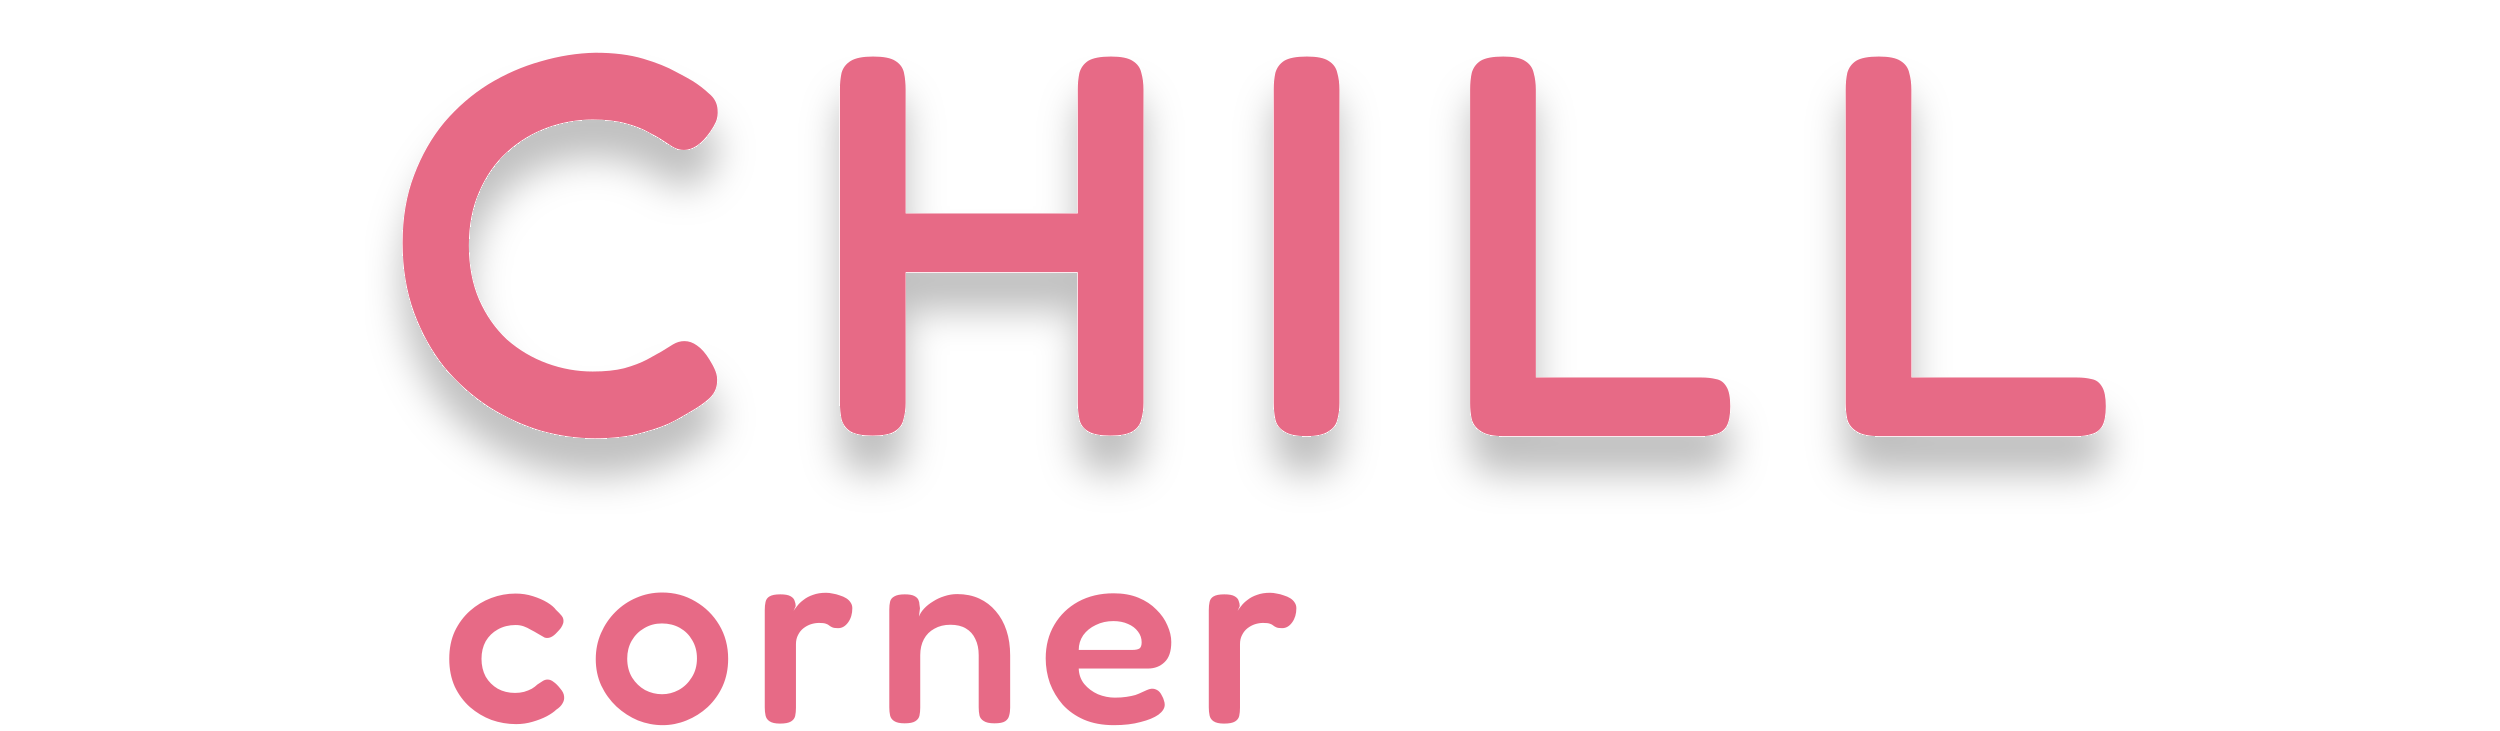
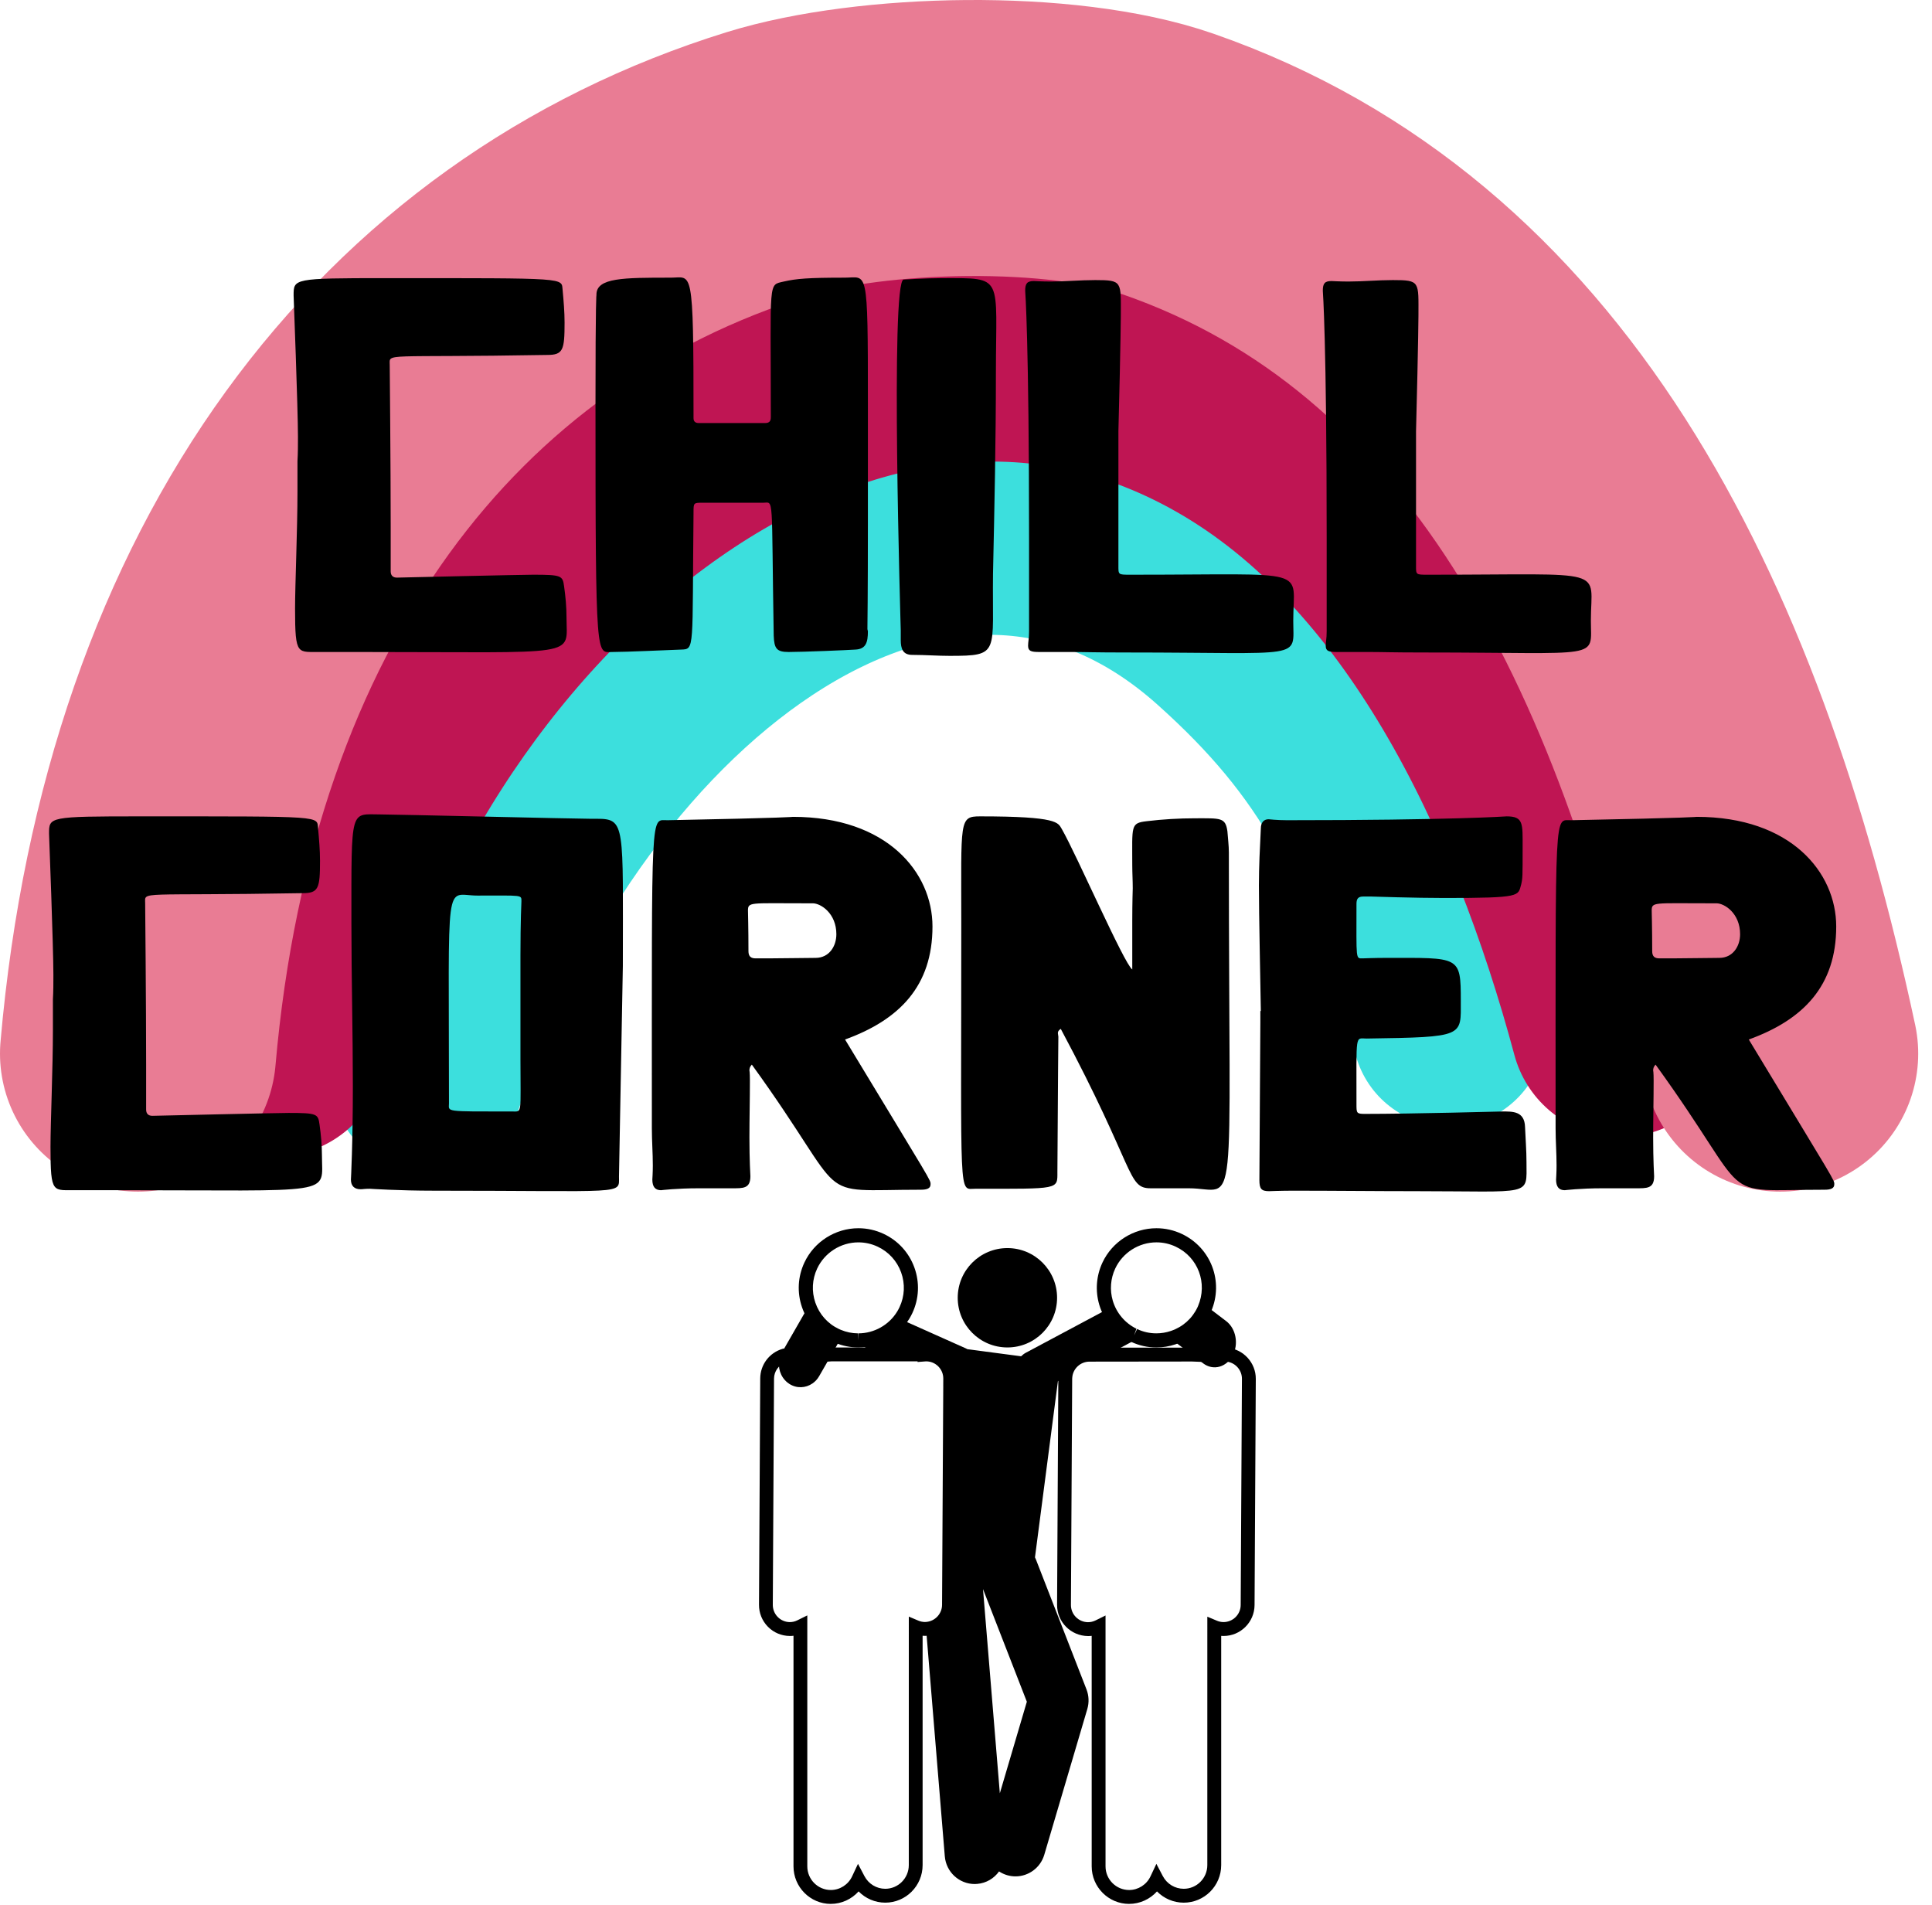
- <svg xmlns="http://www.w3.org/2000/svg" width="267" height="78" viewBox="0 0 267 78" fill="none">
-   <g filter="url(#filter0_d_106_2)">
-     <path d="M63.53 46.812C61.635 46.812 59.721 46.541 57.788 46C55.855 45.42 53.999 44.569 52.22 43.448C50.441 42.288 48.856 40.877 47.464 39.214C46.111 37.513 45.028 35.56 44.216 33.356C43.404 31.113 42.998 28.639 42.998 25.932C42.998 23.264 43.404 20.867 44.216 18.74C45.028 16.575 46.111 14.68 47.464 13.056C48.856 11.432 50.422 10.079 52.162 8.996C53.941 7.913 55.797 7.101 57.73 6.56C59.702 5.98 61.655 5.671 63.588 5.632C65.56 5.632 67.261 5.845 68.692 6.27C70.123 6.695 71.283 7.159 72.172 7.662C73.061 8.126 73.661 8.455 73.97 8.648C74.589 9.035 75.169 9.479 75.71 9.982C76.29 10.446 76.599 11.026 76.638 11.722C76.677 12.186 76.619 12.611 76.464 12.998C76.309 13.346 76.097 13.713 75.826 14.1C75.362 14.757 74.898 15.241 74.434 15.55C73.97 15.859 73.506 16.014 73.042 16.014C72.617 16.014 72.211 15.898 71.824 15.666C71.476 15.434 71.031 15.144 70.49 14.796C70.258 14.641 69.833 14.409 69.214 14.1C68.634 13.752 67.841 13.443 66.836 13.172C65.869 12.901 64.69 12.766 63.298 12.766C61.635 12.766 60.011 13.056 58.426 13.636C56.841 14.216 55.41 15.086 54.134 16.246C52.897 17.367 51.911 18.779 51.176 20.48C50.441 22.143 50.074 24.057 50.074 26.222C50.074 28.387 50.441 30.321 51.176 32.022C51.911 33.685 52.897 35.096 54.134 36.256C55.41 37.377 56.841 38.228 58.426 38.808C60.011 39.388 61.635 39.678 63.298 39.678C64.613 39.678 65.734 39.562 66.662 39.33C67.629 39.059 68.441 38.75 69.098 38.402C69.794 38.015 70.316 37.725 70.664 37.532C71.089 37.261 71.495 37.01 71.882 36.778C72.269 36.546 72.675 36.43 73.1 36.43C73.564 36.43 74.009 36.585 74.434 36.894C74.898 37.203 75.343 37.706 75.768 38.402C76.039 38.827 76.251 39.233 76.406 39.62C76.561 40.007 76.619 40.413 76.58 40.838C76.541 41.534 76.232 42.133 75.652 42.636C75.111 43.1 74.531 43.506 73.912 43.854C73.603 44.047 73.003 44.395 72.114 44.898C71.263 45.362 70.123 45.787 68.692 46.174C67.261 46.599 65.541 46.812 63.53 46.812ZM118.588 46.522C117.505 46.522 116.713 46.367 116.21 46.058C115.707 45.749 115.398 45.323 115.282 44.782C115.166 44.202 115.108 43.603 115.108 42.984V9.518C115.108 8.899 115.166 8.319 115.282 7.778C115.437 7.237 115.746 6.811 116.21 6.502C116.713 6.193 117.525 6.038 118.646 6.038C119.729 6.038 120.502 6.193 120.966 6.502C121.469 6.811 121.778 7.237 121.894 7.778C122.049 8.319 122.126 8.919 122.126 9.576V43.042C122.126 43.661 122.049 44.241 121.894 44.782C121.778 45.323 121.469 45.749 120.966 46.058C120.463 46.367 119.671 46.522 118.588 46.522ZM93.184 46.522C92.101 46.522 91.308 46.367 90.806 46.058C90.342 45.749 90.032 45.323 89.878 44.782C89.762 44.202 89.704 43.603 89.704 42.984V9.518C89.704 8.899 89.762 8.319 89.878 7.778C90.032 7.237 90.361 6.811 90.864 6.502C91.367 6.193 92.159 6.038 93.242 6.038C94.363 6.038 95.156 6.193 95.62 6.502C96.123 6.811 96.432 7.237 96.548 7.778C96.664 8.319 96.722 8.919 96.722 9.576V43.042C96.722 43.661 96.644 44.241 96.49 44.782C96.374 45.323 96.064 45.749 95.562 46.058C95.098 46.367 94.305 46.522 93.184 46.522ZM94.866 29.064V22.8L116.036 22.8L115.978 29.064L94.866 29.064ZM139.515 46.58C138.432 46.58 137.639 46.406 137.137 46.058C136.634 45.749 136.325 45.323 136.209 44.782C136.093 44.241 136.035 43.641 136.035 42.984V9.518C136.035 8.899 136.093 8.319 136.209 7.778C136.363 7.237 136.673 6.811 137.137 6.502C137.639 6.193 138.451 6.038 139.573 6.038C140.655 6.038 141.429 6.193 141.893 6.502C142.395 6.811 142.705 7.237 142.821 7.778C142.975 8.319 143.053 8.919 143.053 9.576V43.042C143.053 43.699 142.975 44.299 142.821 44.84C142.705 45.343 142.395 45.749 141.893 46.058C141.39 46.406 140.597 46.58 139.515 46.58ZM160.605 46.58C159.484 46.58 158.672 46.406 158.169 46.058C157.667 45.749 157.338 45.323 157.183 44.782C157.067 44.241 157.009 43.661 157.009 43.042V9.576C157.009 8.919 157.067 8.319 157.183 7.778C157.338 7.237 157.647 6.811 158.111 6.502C158.614 6.193 159.426 6.038 160.547 6.038C161.63 6.038 162.403 6.193 162.867 6.502C163.37 6.811 163.679 7.237 163.795 7.778C163.95 8.319 164.027 8.919 164.027 9.576V40.316H181.717C182.297 40.316 182.819 40.374 183.283 40.49C183.747 40.567 184.115 40.838 184.385 41.302C184.656 41.727 184.791 42.423 184.791 43.39C184.791 44.357 184.656 45.072 184.385 45.536C184.115 45.961 183.747 46.232 183.283 46.348C182.819 46.503 182.297 46.58 181.717 46.58H160.605ZM200.714 46.58C199.592 46.58 198.78 46.406 198.278 46.058C197.775 45.749 197.446 45.323 197.292 44.782C197.176 44.241 197.118 43.661 197.118 43.042V9.576C197.118 8.919 197.176 8.319 197.292 7.778C197.446 7.237 197.756 6.811 198.22 6.502C198.722 6.193 199.534 6.038 200.656 6.038C201.738 6.038 202.512 6.193 202.976 6.502C203.478 6.811 203.788 7.237 203.904 7.778C204.058 8.319 204.136 8.919 204.136 9.576V40.316H221.826C222.406 40.316 222.928 40.374 223.392 40.49C223.856 40.567 224.223 40.838 224.494 41.302C224.764 41.727 224.9 42.423 224.9 43.39C224.9 44.357 224.764 45.072 224.494 45.536C224.223 45.961 223.856 46.232 223.392 46.348C222.928 46.503 222.406 46.58 221.826 46.58H200.714Z" fill="#E76A86" />
-   </g>
-   <path d="M55.12 77.336C54.224 77.336 53.347 77.187 52.488 76.888C51.648 76.571 50.883 76.113 50.192 75.516C49.52 74.919 48.979 74.191 48.568 73.332C48.176 72.455 47.98 71.465 47.98 70.364C47.98 69.263 48.176 68.283 48.568 67.424C48.979 66.565 49.52 65.837 50.192 65.24C50.864 64.643 51.62 64.185 52.46 63.868C53.3 63.551 54.168 63.392 55.064 63.392C55.717 63.392 56.333 63.485 56.912 63.672C57.509 63.859 58.023 64.083 58.452 64.344C58.881 64.605 59.189 64.867 59.376 65.128C59.619 65.352 59.824 65.567 59.992 65.772C60.16 65.977 60.216 66.229 60.16 66.528C60.104 66.715 60.02 66.892 59.908 67.06C59.796 67.209 59.656 67.368 59.488 67.536C59.04 68.04 58.601 68.227 58.172 68.096C57.929 67.965 57.687 67.825 57.444 67.676C57.201 67.527 56.949 67.387 56.688 67.256C56.445 67.107 56.193 66.985 55.932 66.892C55.671 66.799 55.381 66.752 55.064 66.752C54.355 66.752 53.72 66.911 53.16 67.228C52.619 67.527 52.189 67.947 51.872 68.488C51.573 69.029 51.424 69.655 51.424 70.364C51.424 71.073 51.573 71.708 51.872 72.268C52.189 72.809 52.619 73.239 53.16 73.556C53.701 73.855 54.317 74.004 55.008 74.004C55.344 74.004 55.661 73.967 55.96 73.892C56.277 73.799 56.557 73.687 56.8 73.556C57.043 73.407 57.239 73.257 57.388 73.108C57.593 72.977 57.78 72.856 57.948 72.744C58.116 72.632 58.293 72.576 58.48 72.576C58.704 72.576 58.919 72.66 59.124 72.828C59.348 72.977 59.591 73.22 59.852 73.556C60.095 73.836 60.225 74.107 60.244 74.368C60.281 74.629 60.225 74.881 60.076 75.124C59.945 75.367 59.721 75.591 59.404 75.796C59.18 76.02 58.844 76.253 58.396 76.496C57.967 76.72 57.463 76.916 56.884 77.084C56.324 77.252 55.736 77.336 55.12 77.336ZM70.767 77.448C69.871 77.448 68.994 77.28 68.135 76.944C67.295 76.589 66.53 76.095 65.839 75.46C65.167 74.825 64.626 74.079 64.215 73.22C63.823 72.361 63.627 71.419 63.627 70.392C63.627 69.403 63.814 68.479 64.187 67.62C64.561 66.761 65.074 66.005 65.727 65.352C66.381 64.699 67.127 64.195 67.967 63.84C68.826 63.467 69.741 63.28 70.711 63.28C72.018 63.28 73.203 63.597 74.267 64.232C75.331 64.848 76.181 65.688 76.815 66.752C77.45 67.816 77.767 69.02 77.767 70.364C77.767 71.428 77.571 72.399 77.179 73.276C76.787 74.135 76.255 74.881 75.583 75.516C74.911 76.132 74.155 76.608 73.315 76.944C72.494 77.28 71.645 77.448 70.767 77.448ZM70.711 74.144C71.327 74.144 71.915 73.995 72.475 73.696C73.054 73.379 73.521 72.931 73.875 72.352C74.249 71.773 74.435 71.092 74.435 70.308C74.435 69.58 74.267 68.936 73.931 68.376C73.614 67.816 73.175 67.377 72.615 67.06C72.055 66.743 71.411 66.584 70.683 66.584C69.993 66.584 69.367 66.752 68.807 67.088C68.247 67.405 67.799 67.853 67.463 68.432C67.146 68.992 66.987 69.627 66.987 70.336C66.987 71.12 67.165 71.801 67.519 72.38C67.874 72.94 68.331 73.379 68.891 73.696C69.47 73.995 70.077 74.144 70.711 74.144ZM83.3 77.28C82.796 77.28 82.423 77.196 82.18 77.028C81.956 76.879 81.816 76.673 81.76 76.412C81.704 76.151 81.676 75.861 81.676 75.544V65.156C81.676 64.82 81.704 64.531 81.76 64.288C81.816 64.027 81.956 63.831 82.18 63.7C82.423 63.551 82.805 63.476 83.328 63.476C83.832 63.476 84.196 63.541 84.42 63.672C84.663 63.803 84.812 63.971 84.868 64.176C84.943 64.363 84.98 64.549 84.98 64.736L84.756 65.24C84.849 65.091 84.98 64.913 85.148 64.708C85.316 64.484 85.54 64.269 85.82 64.064C86.1 63.84 86.436 63.663 86.828 63.532C87.22 63.383 87.687 63.308 88.228 63.308C88.452 63.308 88.685 63.336 88.928 63.392C89.189 63.429 89.441 63.495 89.684 63.588C89.945 63.663 90.179 63.765 90.384 63.896C90.589 64.027 90.748 64.185 90.86 64.372C90.972 64.54 91.028 64.736 91.028 64.96C91.028 65.557 90.879 66.061 90.58 66.472C90.281 66.883 89.927 67.088 89.516 67.088C89.236 67.088 89.031 67.06 88.9 67.004C88.769 66.948 88.657 66.883 88.564 66.808C88.489 66.733 88.368 66.668 88.2 66.612C88.051 66.556 87.808 66.528 87.472 66.528C87.192 66.528 86.903 66.575 86.604 66.668C86.324 66.761 86.063 66.901 85.82 67.088C85.577 67.275 85.381 67.517 85.232 67.816C85.083 68.096 85.008 68.423 85.008 68.796V75.6C85.008 75.917 84.98 76.207 84.924 76.468C84.868 76.711 84.719 76.907 84.476 77.056C84.233 77.205 83.841 77.28 83.3 77.28ZM96.601 77.252C96.097 77.252 95.724 77.168 95.481 77C95.257 76.851 95.117 76.655 95.061 76.412C95.005 76.151 94.977 75.861 94.977 75.544V65.072C94.977 64.773 95.005 64.503 95.061 64.26C95.117 64.017 95.266 63.831 95.509 63.7C95.752 63.551 96.125 63.476 96.629 63.476C97.077 63.476 97.413 63.532 97.637 63.644C97.861 63.756 98.01 63.896 98.085 64.064C98.16 64.232 98.197 64.4 98.197 64.568C98.216 64.736 98.234 64.867 98.253 64.96L98.141 65.856C98.253 65.557 98.44 65.268 98.701 64.988C98.963 64.708 99.28 64.456 99.653 64.232C100.026 63.989 100.428 63.803 100.857 63.672C101.305 63.523 101.762 63.448 102.229 63.448C103.106 63.448 103.89 63.607 104.581 63.924C105.272 64.241 105.86 64.689 106.345 65.268C106.849 65.847 107.232 66.537 107.493 67.34C107.754 68.124 107.885 69.011 107.885 70V75.572C107.885 75.889 107.848 76.179 107.773 76.44C107.717 76.683 107.577 76.879 107.353 77.028C107.129 77.177 106.746 77.252 106.205 77.252C105.682 77.252 105.3 77.168 105.057 77C104.814 76.851 104.665 76.655 104.609 76.412C104.553 76.151 104.525 75.861 104.525 75.544V69.972C104.525 69.3 104.404 68.721 104.161 68.236C103.937 67.751 103.601 67.377 103.153 67.116C102.724 66.855 102.173 66.724 101.501 66.724C100.848 66.724 100.278 66.864 99.793 67.144C99.308 67.405 98.934 67.779 98.673 68.264C98.412 68.749 98.281 69.319 98.281 69.972V75.572C98.281 75.889 98.253 76.179 98.197 76.44C98.141 76.683 97.992 76.879 97.749 77.028C97.525 77.177 97.142 77.252 96.601 77.252ZM118.961 77.448C117.748 77.448 116.684 77.252 115.769 76.86C114.873 76.468 114.117 75.936 113.501 75.264C112.904 74.573 112.446 73.808 112.129 72.968C111.83 72.109 111.681 71.223 111.681 70.308C111.681 68.964 111.989 67.769 112.605 66.724C113.221 65.679 114.07 64.857 115.153 64.26C116.254 63.663 117.514 63.364 118.933 63.364C119.941 63.364 120.828 63.523 121.593 63.84C122.358 64.157 122.993 64.577 123.497 65.1C124.02 65.604 124.412 66.164 124.673 66.78C124.953 67.396 125.093 67.993 125.093 68.572C125.093 69.561 124.85 70.28 124.365 70.728C123.898 71.176 123.31 71.4 122.601 71.4H115.209C115.228 72.035 115.424 72.585 115.797 73.052C116.189 73.519 116.674 73.883 117.253 74.144C117.85 74.387 118.457 74.508 119.073 74.508C119.54 74.508 119.95 74.48 120.305 74.424C120.678 74.368 120.996 74.303 121.257 74.228C121.518 74.135 121.742 74.041 121.929 73.948C122.134 73.855 122.321 73.771 122.489 73.696C122.657 73.621 122.816 73.575 122.965 73.556C123.17 73.537 123.376 73.584 123.581 73.696C123.786 73.808 123.954 74.004 124.085 74.284C124.197 74.471 124.272 74.648 124.309 74.816C124.365 74.965 124.393 75.115 124.393 75.264C124.393 75.637 124.169 75.992 123.721 76.328C123.273 76.645 122.638 76.907 121.817 77.112C121.014 77.336 120.062 77.448 118.961 77.448ZM115.209 69.412H120.949C121.266 69.412 121.509 69.365 121.677 69.272C121.845 69.16 121.929 68.936 121.929 68.6C121.929 68.171 121.798 67.788 121.537 67.452C121.276 67.097 120.921 66.827 120.473 66.64C120.025 66.435 119.502 66.332 118.905 66.332C118.214 66.332 117.589 66.472 117.029 66.752C116.469 67.013 116.021 67.377 115.685 67.844C115.368 68.311 115.209 68.833 115.209 69.412ZM130.723 77.28C130.219 77.28 129.846 77.196 129.603 77.028C129.379 76.879 129.239 76.673 129.183 76.412C129.127 76.151 129.099 75.861 129.099 75.544V65.156C129.099 64.82 129.127 64.531 129.183 64.288C129.239 64.027 129.379 63.831 129.603 63.7C129.846 63.551 130.228 63.476 130.751 63.476C131.255 63.476 131.619 63.541 131.843 63.672C132.086 63.803 132.235 63.971 132.291 64.176C132.366 64.363 132.403 64.549 132.403 64.736L132.179 65.24C132.272 65.091 132.403 64.913 132.571 64.708C132.739 64.484 132.963 64.269 133.243 64.064C133.523 63.84 133.859 63.663 134.251 63.532C134.643 63.383 135.11 63.308 135.651 63.308C135.875 63.308 136.108 63.336 136.351 63.392C136.612 63.429 136.864 63.495 137.107 63.588C137.368 63.663 137.602 63.765 137.807 63.896C138.012 64.027 138.171 64.185 138.283 64.372C138.395 64.54 138.451 64.736 138.451 64.96C138.451 65.557 138.302 66.061 138.003 66.472C137.704 66.883 137.35 67.088 136.939 67.088C136.659 67.088 136.454 67.06 136.323 67.004C136.192 66.948 136.08 66.883 135.987 66.808C135.912 66.733 135.791 66.668 135.623 66.612C135.474 66.556 135.231 66.528 134.895 66.528C134.615 66.528 134.326 66.575 134.027 66.668C133.747 66.761 133.486 66.901 133.243 67.088C133 67.275 132.804 67.517 132.655 67.816C132.506 68.096 132.431 68.423 132.431 68.796V75.6C132.431 75.917 132.403 76.207 132.347 76.468C132.291 76.711 132.142 76.907 131.899 77.056C131.656 77.205 131.264 77.28 130.723 77.28Z" fill="#E76A86" />
-   <defs>
-     <filter id="filter0_d_106_2" x="38.998" y="5.633" width="189.902" height="49.18" filterUnits="userSpaceOnUse" color-interpolation-filters="sRGB">
-       <feFlood flood-opacity="0" result="BackgroundImageFix" />
-       <feColorMatrix in="SourceAlpha" type="matrix" values="0 0 0 0 0 0 0 0 0 0 0 0 0 0 0 0 0 0 127 0" result="hardAlpha" />
-       <feOffset dy="4" />
-       <feGaussianBlur stdDeviation="2" />
-       <feComposite in2="hardAlpha" operator="out" />
-       <feColorMatrix type="matrix" values="0 0 0 0 0 0 0 0 0 0 0 0 0 0 0 0 0 0 0.25 0" />
-       <feBlend mode="normal" in2="BackgroundImageFix" result="effect1_dropShadow_106_2" />
-       <feBlend mode="normal" in="SourceGraphic" in2="effect1_dropShadow_106_2" result="shape" />
-     </filter>
-   </defs>
+ <svg xmlns="http://www.w3.org/2000/svg" width="140" height="138" viewBox="0 0 140 138" fill="none">
+   <path d="M105 74.638C101.008 60.703 97.12 53.518 88.546 45.847C68.289 27.723 41.202 48.041 31 78" stroke="#3CDFDD" stroke-width="14" stroke-miterlimit="1.5" stroke-linecap="round" stroke-linejoin="round" />
+   <path d="M117.467 74.378C112.745 56.782 104.025 38.578 89.234 30.148C60.184 13.589 27.025 43.633 19.96 75.796" stroke="#BF1553" stroke-width="16" stroke-miterlimit="1.5" stroke-linecap="round" stroke-linejoin="round" />
+   <path d="M129 76.348C122.335 45.246 109.643 20.596 84.667 11.894C76.966 9.211 63.189 9.534 55.608 11.886C30.369 19.716 12.975 42.191 10 76.348" stroke="#E97C94" stroke-width="20" stroke-miterlimit="1.5" stroke-linecap="round" stroke-linejoin="round" />
+   <path d="M21.276 21.415C21.276 21.415 21.591 29.64 21.591 31.635C21.591 32.23 21.591 32.825 21.556 33.42C21.556 34.155 21.556 34.925 21.556 35.66C21.556 38.355 21.381 42.38 21.381 44.095C21.381 47.63 21.556 47.21 23.306 47.245C24.216 47.245 25.126 47.245 26.036 47.245C42.241 47.245 41.051 47.665 41.051 44.725C41.051 43.99 40.981 43.22 40.876 42.485C40.771 41.715 40.701 41.645 38.636 41.645C37.761 41.645 28.766 41.855 28.766 41.855C28.486 41.855 28.311 41.715 28.311 41.4C28.311 41.4 28.311 41.26 28.311 41.155C28.311 41.155 28.311 41.12 28.311 39.475V38.145C28.311 33.805 28.241 26.455 28.241 26.455C28.241 25.545 27.611 25.93 39.651 25.72C40.806 25.72 40.911 25.37 40.911 23.375C40.911 22.605 40.841 21.8 40.771 21.03C40.666 20.12 41.366 20.155 27.926 20.155C21.241 20.155 21.276 20.19 21.276 21.415ZM43.151 29.36C43.151 48.225 43.221 47.245 44.376 47.245C45.391 47.245 48.331 47.105 49.346 47.07C50.361 47.035 50.151 47.14 50.256 37.13C50.256 36.43 50.256 36.43 50.921 36.43H51.726C53.896 36.43 55.296 36.43 55.296 36.43C56.101 36.43 55.891 35.625 56.066 46.055C56.101 47 56.276 47.245 57.151 47.245C58.166 47.245 61.526 47.105 61.981 47.07C62.751 47.035 62.891 46.545 62.891 45.74C62.891 45.705 62.856 45.635 62.856 45.565C62.856 45.565 62.891 43.15 62.891 37.655V33.665C62.891 32.195 62.891 30.725 62.891 29.255C62.891 19.175 62.856 20.12 61.211 20.12C58.586 20.12 57.711 20.19 56.801 20.4C55.646 20.68 55.856 20.155 55.856 30.06C55.856 30.13 55.856 30.235 55.856 30.235C55.856 30.515 55.751 30.655 55.436 30.655H54.526C52.531 30.655 50.641 30.655 50.641 30.655C50.396 30.655 50.256 30.55 50.256 30.305V30.235C50.256 19.14 50.151 20.12 48.611 20.12C45.181 20.12 43.221 20.12 43.221 21.345V21.38C43.221 21.38 43.151 21.485 43.151 29.36ZM65.272 45.67C65.272 45.915 65.272 46.125 65.272 46.37C65.272 47 65.412 47.455 66.112 47.455H66.147C67.057 47.455 67.932 47.525 68.807 47.525C72.517 47.525 71.887 47.35 71.957 41.575C72.062 36.745 72.167 31.915 72.167 27.05C72.167 19.91 72.797 20.155 68.282 20.155C67.092 20.155 65.482 20.26 65.482 20.26C64.502 20.295 65.272 45.6 65.272 45.67ZM74.289 21.065C74.289 21.065 74.569 24.67 74.569 39.02V45.74C74.569 46.335 74.499 46.475 74.499 46.79C74.499 47.175 74.709 47.245 75.304 47.245C76.004 47.245 76.879 47.245 77.649 47.245C78.664 47.245 79.294 47.28 81.604 47.28C94.659 47.28 93.714 47.84 93.714 44.97C93.714 41.085 95.149 41.645 82.234 41.645C82.129 41.645 82.024 41.645 81.884 41.645C81.009 41.645 81.044 41.645 81.044 40.945C81.044 40.945 81.044 41.225 81.044 33.35V31.25C81.079 30.2 81.219 23.935 81.219 22.885C81.219 20.4 81.359 20.295 79.364 20.295C78.279 20.295 77.194 20.4 76.144 20.4C75.549 20.4 74.919 20.365 74.919 20.365C74.429 20.365 74.289 20.54 74.289 21.065ZM95.856 21.065C95.856 21.065 96.136 24.67 96.136 39.02V45.74C96.136 46.335 96.066 46.475 96.066 46.79C96.066 47.175 96.276 47.245 96.871 47.245C97.571 47.245 98.446 47.245 99.216 47.245C100.231 47.245 100.861 47.28 103.171 47.28C116.226 47.28 115.281 47.84 115.281 44.97C115.281 41.085 116.716 41.645 103.801 41.645C103.696 41.645 103.591 41.645 103.451 41.645C102.576 41.645 102.611 41.645 102.611 40.945C102.611 40.945 102.611 41.225 102.611 33.35V31.25C102.646 30.2 102.786 23.935 102.786 22.885C102.786 20.4 102.926 20.295 100.931 20.295C99.846 20.295 98.761 20.4 97.711 20.4C97.116 20.4 96.486 20.365 96.486 20.365C95.996 20.365 95.856 20.54 95.856 21.065ZM3.554 60.415C3.554 60.415 3.869 68.64 3.869 70.635C3.869 71.23 3.869 71.825 3.834 72.42C3.834 73.155 3.834 73.925 3.834 74.66C3.834 77.355 3.659 81.38 3.659 83.095C3.659 86.63 3.834 86.21 5.584 86.245C6.494 86.245 7.404 86.245 8.314 86.245C24.519 86.245 23.329 86.665 23.329 83.725C23.329 82.99 23.259 82.22 23.154 81.485C23.049 80.715 22.979 80.645 20.914 80.645C20.039 80.645 11.044 80.855 11.044 80.855C10.764 80.855 10.589 80.715 10.589 80.4C10.589 80.4 10.589 80.26 10.589 80.155C10.589 80.155 10.589 80.12 10.589 78.475V77.145C10.589 72.805 10.519 65.455 10.519 65.455C10.519 64.545 9.889 64.93 21.929 64.72C23.084 64.72 23.189 64.37 23.189 62.375C23.189 61.605 23.119 60.8 23.049 60.03C22.944 59.12 23.644 59.155 10.204 59.155C3.519 59.155 3.554 59.19 3.554 60.415ZM25.464 66.925C25.464 70.845 25.569 74.8 25.569 78.72C25.569 82.885 25.429 85.475 25.429 85.475C25.429 85.93 25.674 86.175 26.129 86.175C26.304 86.175 26.409 86.14 26.794 86.14C26.794 86.14 28.929 86.28 31.414 86.28C45.449 86.28 44.854 86.595 44.854 85.265C44.889 83.48 45.134 70.005 45.134 70.005C45.134 59.75 45.344 59.33 43.244 59.33C43.209 59.33 42.964 59.33 42.789 59.33C41.669 59.33 28.579 59.015 27.599 59.015C25.359 59.015 25.464 58.385 25.464 66.925ZM32.534 79.945C32.534 63.04 32.184 64.895 34.599 64.895C37.889 64.895 37.784 64.825 37.784 65.315C37.784 65.315 37.714 66.75 37.714 69.235C37.714 70.04 37.714 70.845 37.714 71.65C37.714 72.035 37.714 72.42 37.714 72.805C37.714 74.1 37.714 75.43 37.714 76.725C37.714 80.785 37.854 80.54 37.119 80.54C32.114 80.54 32.534 80.575 32.534 79.945ZM61.236 75.325C65.191 73.89 67.571 71.44 67.571 67.135C67.571 63.215 64.281 59.19 57.456 59.19C57.456 59.19 57.246 59.26 48.391 59.435C47.131 59.47 47.236 58.035 47.236 81.765C47.236 82.675 47.306 83.55 47.306 84.46C47.306 84.95 47.271 85.475 47.271 85.475C47.271 86 47.481 86.245 47.901 86.245C47.901 86.245 49.021 86.105 50.631 86.105C51.436 86.105 52.206 86.105 53.011 86.105C53.851 86.105 54.376 86.14 54.376 85.23C54.376 85.23 54.306 84.075 54.306 82.43C54.306 81.065 54.341 79.665 54.341 78.3C54.341 77.67 54.306 77.565 54.306 77.565C54.306 77.425 54.341 77.285 54.481 77.145C61.831 87.295 58.646 86.21 66.731 86.21C67.186 86.21 67.431 86.105 67.431 85.825C67.431 85.475 67.606 85.86 61.236 75.325ZM55.706 69.445C55.146 69.445 54.761 69.445 54.761 69.445C54.411 69.445 54.236 69.305 54.236 68.92C54.236 68.92 54.236 68.885 54.236 68.85C54.236 67.38 54.201 65.98 54.201 65.98C54.201 65.35 54.376 65.455 58.191 65.455C58.436 65.455 58.646 65.455 58.891 65.455C59.486 65.455 60.606 66.19 60.606 67.695C60.606 68.57 60.081 69.41 59.101 69.41C59.206 69.41 55.811 69.445 55.706 69.445ZM82.048 70.25C81.453 69.83 78.023 61.955 76.938 60.065C76.658 59.61 76.693 59.155 71.023 59.155C69.483 59.155 69.658 59.435 69.658 66.96C69.658 87.295 69.448 86.14 70.673 86.14C76.798 86.14 76.623 86.21 76.623 84.915C76.658 78.615 76.693 75.115 76.693 75.115C76.693 75.045 76.658 74.94 76.658 74.87C76.658 74.765 76.693 74.66 76.868 74.555C82.328 84.775 81.663 86.105 83.378 86.105C83.378 86.105 83.973 86.105 85.268 86.105C85.548 86.105 85.863 86.105 86.143 86.105C89.748 86.105 89.048 89.22 89.048 61.78C89.048 61.255 88.978 60.765 88.943 60.24C88.803 59.225 88.453 59.295 86.598 59.295C85.443 59.295 84.253 59.365 83.098 59.505C81.908 59.645 82.048 59.82 82.048 62.69C82.048 63.25 82.083 63.81 82.083 64.37C82.083 64.37 82.048 65.385 82.048 66.715C82.048 67.87 82.048 69.025 82.048 70.25ZM91.225 64.16C91.225 66.365 91.33 70.915 91.365 73.26H91.33V74.03C91.33 74.66 91.26 85.055 91.26 85.51C91.26 86.14 91.4 86.315 91.96 86.315C91.96 86.315 92.835 86.28 93.71 86.28C96.685 86.28 99.66 86.315 102.6 86.315C111.105 86.315 110.615 86.735 110.615 84.215C110.615 83.375 110.545 82.535 110.51 81.66C110.475 80.505 109.6 80.54 108.865 80.54C108.865 80.54 102.285 80.715 98.89 80.715C98.295 80.715 98.295 80.645 98.295 80.015C98.295 74.765 98.19 75.255 99.03 75.255C106.17 75.15 105.855 75.115 105.855 72.525C105.855 69.235 105.785 69.41 100.395 69.41C99.625 69.41 98.75 69.445 98.75 69.445C98.225 69.445 98.295 69.62 98.295 65.49C98.295 65.105 98.435 64.965 98.785 64.965C98.785 64.965 98.96 64.965 99.1 64.965C99.205 64.965 99.275 64.965 99.38 64.965C99.38 64.965 102.53 65.07 104.665 65.07C110.3 65.07 109.985 64.93 110.23 64.09C110.335 63.635 110.335 63.53 110.335 61.395C110.335 59.68 110.405 59.155 109.18 59.155C109.18 59.155 105.155 59.435 93.255 59.435C92.555 59.435 91.925 59.365 91.925 59.365C91.575 59.365 91.365 59.61 91.365 60.03C91.295 61.43 91.225 62.795 91.225 64.16ZM126.724 75.325C130.679 73.89 133.059 71.44 133.059 67.135C133.059 63.215 129.769 59.19 122.944 59.19C122.944 59.19 122.734 59.26 113.879 59.435C112.619 59.47 112.724 58.035 112.724 81.765C112.724 82.675 112.794 83.55 112.794 84.46C112.794 84.95 112.759 85.475 112.759 85.475C112.759 86 112.969 86.245 113.389 86.245C113.389 86.245 114.509 86.105 116.119 86.105C116.924 86.105 117.694 86.105 118.499 86.105C119.339 86.105 119.864 86.14 119.864 85.23C119.864 85.23 119.794 84.075 119.794 82.43C119.794 81.065 119.829 79.665 119.829 78.3C119.829 77.67 119.794 77.565 119.794 77.565C119.794 77.425 119.829 77.285 119.969 77.145C127.319 87.295 124.134 86.21 132.219 86.21C132.674 86.21 132.919 86.105 132.919 85.825C132.919 85.475 133.094 85.86 126.724 75.325ZM121.194 69.445C120.634 69.445 120.249 69.445 120.249 69.445C119.899 69.445 119.724 69.305 119.724 68.92C119.724 68.92 119.724 68.885 119.724 68.85C119.724 67.38 119.689 65.98 119.689 65.98C119.689 65.35 119.864 65.455 123.679 65.455C123.924 65.455 124.134 65.455 124.379 65.455C124.974 65.455 126.094 66.19 126.094 67.695C126.094 68.57 125.569 69.41 124.589 69.41C124.694 69.41 121.299 69.445 121.194 69.445Z" fill="black" />
+   <path d="M80.448 94.76L74.346 98.017C74.213 98.088 74.095 98.177 73.994 98.279L70.105 97.766C70.068 97.745 70.03 97.725 69.99 97.707L65.369 95.642C64.685 96.777 63.465 97.428 62.2 97.418L63.652 98.068H66.767V98.068H66.897V98.075C66.941 98.071 66.986 98.068 67.031 98.068C67.977 98.074 68.741 98.854 68.734 99.804L68.731 100.338L68.742 100.342L68.731 100.428L68.671 111.373L68.656 114.308L68.646 115.989C68.64 116.886 67.95 117.62 67.079 117.695L68.464 134.512C68.559 135.655 69.51 136.52 70.629 136.52C70.689 136.52 70.751 136.517 70.811 136.511C71.472 136.457 72.037 136.109 72.395 135.607C72.569 135.72 72.76 135.813 72.968 135.875C73.175 135.937 73.383 135.966 73.588 135.966C74.525 135.966 75.39 135.351 75.672 134.401L78.791 123.838C78.928 123.371 78.908 122.871 78.731 122.416L75.071 113.012C75.05 112.956 75.023 112.903 74.998 112.85L76.66 100.085L77.407 99.687C77.466 98.795 78.206 98.085 79.108 98.076L79.097 98.066H80.444L82.36 97.043C81.398 96.569 80.73 95.724 80.448 94.76L80.448 94.76ZM72.452 129.944L71.232 115.147L74.409 123.311L72.452 129.944Z" fill="black" />
+   <path d="M76.6 94.039C76.6 96.028 74.988 97.639 73 97.639C71.012 97.639 69.4 96.028 69.4 94.039C69.4 92.051 71.012 90.439 73 90.439C74.988 90.439 76.6 92.051 76.6 94.039Z" fill="black" />
+   <path d="M81.822 137.961C80.326 137.961 79.108 136.74 79.108 135.242L79.107 118.537C79.021 118.548 78.934 118.552 78.846 118.552C77.594 118.543 76.593 117.527 76.6 116.288L76.69 99.896C76.69 99.858 76.693 99.819 76.696 99.78C76.752 98.939 77.261 98.23 77.97 97.886L77.756 97.662L82.419 97.651L82.415 97.654H86.399C86.433 97.655 87.548 97.707 88.27 97.707C88.439 97.707 88.552 97.703 88.626 97.7L88.673 97.641L88.945 97.664C90.104 97.762 91.007 98.753 91 99.919L90.91 116.31C90.902 117.543 89.895 118.546 88.666 118.546C88.608 118.546 88.55 118.543 88.492 118.539V135.151C88.492 136.651 87.275 137.871 85.779 137.871C85.037 137.871 84.343 137.57 83.84 137.055C83.331 137.621 82.599 137.96 81.822 137.96L81.822 137.961ZM80.111 117.061V135.24C80.111 136.185 80.878 136.954 81.822 136.954C82.479 136.954 83.085 136.567 83.367 135.969L83.796 135.059L84.264 135.949C84.563 136.514 85.142 136.865 85.778 136.865C86.721 136.865 87.487 136.096 87.487 135.15L87.488 117.149L88.184 117.441C88.336 117.505 88.496 117.538 88.658 117.539C89.344 117.539 89.901 116.985 89.905 116.303L89.995 99.912C89.999 99.298 89.546 98.772 88.95 98.676C88.789 98.708 88.574 98.711 88.269 98.711C87.524 98.711 86.422 98.66 86.376 98.658L78.934 98.667C78.284 98.673 77.742 99.183 77.699 99.829L77.694 99.902L77.604 116.294C77.599 116.98 78.154 117.542 78.839 117.547C79.033 117.547 79.215 117.504 79.387 117.419L80.111 117.061Z" fill="black" />
+   <path d="M60.206 137.961C58.714 137.961 57.5 136.74 57.5 135.241L57.5 118.531C57.413 118.542 57.327 118.546 57.239 118.546C56.627 118.542 56.066 118.304 55.645 117.876C55.224 117.447 54.995 116.881 55 116.28L55.089 99.884C55.096 98.893 55.739 98.034 56.688 97.745L56.769 97.721L56.853 97.724C58.32 97.784 60.196 97.644 60.212 97.643L66.859 97.641L67.093 97.642C67.119 97.641 67.144 97.642 67.169 97.642L67.491 97.643V97.673C67.953 97.751 68.376 97.971 68.71 98.311C69.13 98.739 69.36 99.306 69.356 99.906L69.355 100.108L69.4 100.126L69.352 100.57L69.267 116.302C69.259 117.453 68.359 118.431 67.218 118.528C67.109 118.54 66.978 118.541 66.856 118.531V135.149C66.856 136.649 65.642 137.87 64.15 137.87C63.41 137.87 62.719 137.569 62.218 137.054C61.711 137.62 60.98 137.96 60.206 137.96L60.206 137.961ZM58.5 117.055V135.24C58.5 136.185 59.265 136.953 60.205 136.953C60.861 136.953 61.465 136.567 61.746 135.968L62.173 135.057L62.641 135.948C62.938 136.513 63.516 136.865 64.149 136.865C65.09 136.865 65.855 136.095 65.855 135.15L65.856 117.142L66.549 117.435C66.701 117.499 66.86 117.531 67.021 117.533C67.061 117.533 67.093 117.531 67.125 117.527C67.763 117.473 68.261 116.932 68.265 116.296L68.352 100.489L68.351 100.44L68.354 99.9C68.356 99.568 68.23 99.255 67.997 99.018C67.764 98.781 67.454 98.649 67.123 98.647C67.093 98.647 67.061 98.65 67.028 98.652L66.49 98.693V98.647L62 98.647L60.248 98.647C60.229 98.65 58.404 98.784 56.904 98.733C56.424 98.912 56.093 99.378 56.089 99.891L56 116.287C55.998 116.619 56.125 116.932 56.357 117.169C56.59 117.407 56.9 117.538 57.23 117.541C57.424 117.541 57.606 117.497 57.778 117.412L58.5 117.055Z" fill="black" />
+   <path d="M88.854 95.731L87.578 94.76C87.561 94.807 87.544 94.854 87.525 94.901C87.055 96.085 86.213 96.921 85.24 97.31L86.624 98.363L87.184 98.79C87.364 98.926 87.558 99.012 87.755 99.053C88.176 99.139 88.61 99.013 88.951 98.707C89.056 98.612 89.153 98.501 89.238 98.372C89.264 98.331 89.29 98.29 89.314 98.245C89.775 97.401 89.569 96.275 88.854 95.731Z" fill="black" />
+   <path d="M58.524 94.76L56.669 97.99C56.586 98.135 56.526 98.288 56.489 98.443C56.335 99.079 56.551 99.768 57.058 100.178C57.103 100.213 57.148 100.247 57.196 100.278C57.732 100.623 58.384 100.587 58.875 100.247C59.066 100.116 59.233 99.94 59.359 99.72L60.146 98.351L60.76 97.283C60.706 97.259 60.654 97.236 60.602 97.21C59.583 96.705 58.863 95.802 58.524 94.76Z" fill="black" />
+   <path d="M83.793 97.64C83.157 97.64 82.542 97.502 81.963 97.231L81.903 97.2C80.816 96.669 79.996 95.697 79.654 94.535C79.358 93.522 79.441 92.44 79.889 91.486C80.597 89.975 82.132 89 83.801 89C84.436 89 85.052 89.138 85.632 89.409C87.752 90.405 88.688 92.871 87.765 95.023L87.708 95.154C87.203 96.23 86.305 97.031 85.179 97.412C84.731 97.563 84.264 97.64 83.793 97.64ZM83.8 90.023C82.527 90.023 81.355 90.768 80.814 91.92C80.473 92.648 80.409 93.474 80.635 94.247C80.896 95.135 81.521 95.876 82.35 96.281L82.18 96.767L82.397 96.304C82.839 96.512 83.308 96.617 83.792 96.617C84.152 96.617 84.507 96.558 84.85 96.442C85.71 96.152 86.395 95.54 86.779 94.721L86.81 94.651C87.529 92.977 86.814 91.095 85.196 90.335C84.755 90.128 84.285 90.023 83.8 90.023L83.8 90.023Z" fill="black" />
+   <path d="M62.196 97.64H62.163C61.602 97.635 61.055 97.523 60.536 97.306C60.478 97.283 60.422 97.258 60.365 97.231C59.298 96.731 58.5 95.84 58.116 94.724C57.75 93.657 57.811 92.507 58.29 91.486C58.998 89.976 60.534 89 62.202 89C62.838 89 63.454 89.138 64.034 89.409C65.078 89.899 65.869 90.767 66.261 91.852C66.652 92.937 66.599 94.11 66.109 95.155C66.043 95.295 65.969 95.432 65.89 95.562C65.114 96.845 63.698 97.64 62.196 97.64ZM62.202 90.024C60.928 90.024 59.756 90.769 59.215 91.921C58.85 92.699 58.803 93.577 59.083 94.392C59.376 95.244 59.985 95.924 60.799 96.306C60.842 96.326 60.886 96.344 60.93 96.363C61.326 96.529 61.743 96.615 62.171 96.618L62.196 97.129V96.618C63.343 96.618 64.422 96.011 65.015 95.034C65.074 94.935 65.132 94.831 65.182 94.723C65.556 93.925 65.598 93.029 65.299 92.201C65 91.373 64.396 90.71 63.599 90.336C63.156 90.129 62.686 90.024 62.202 90.024Z" fill="black" />
</svg>
